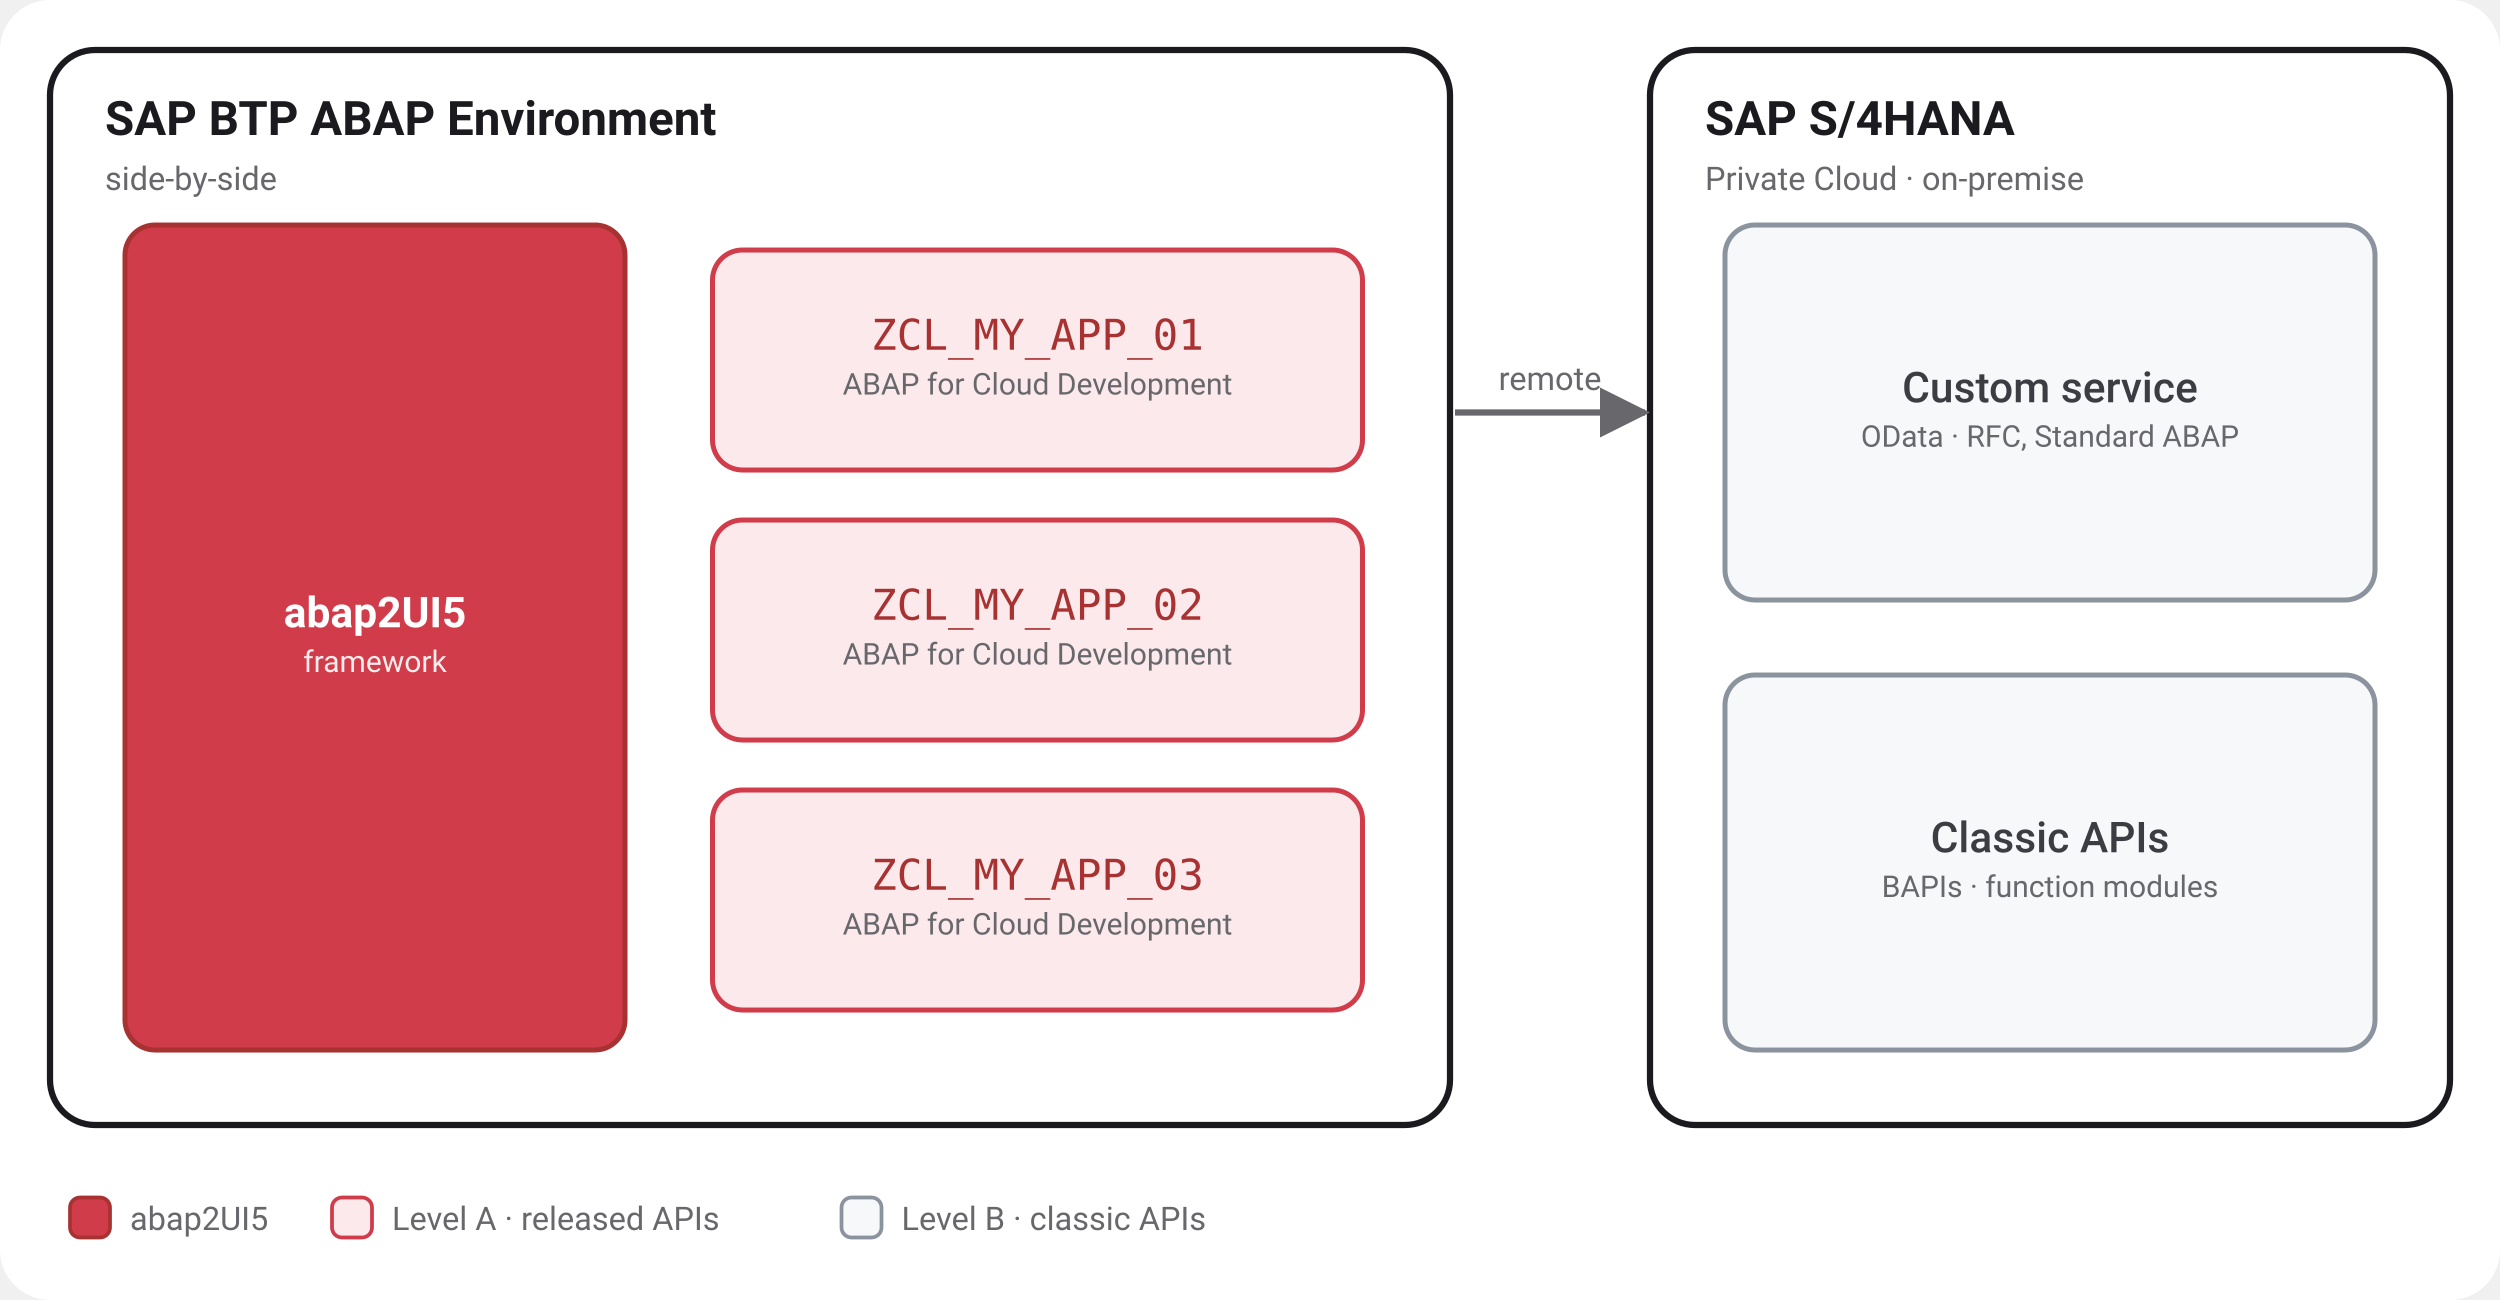
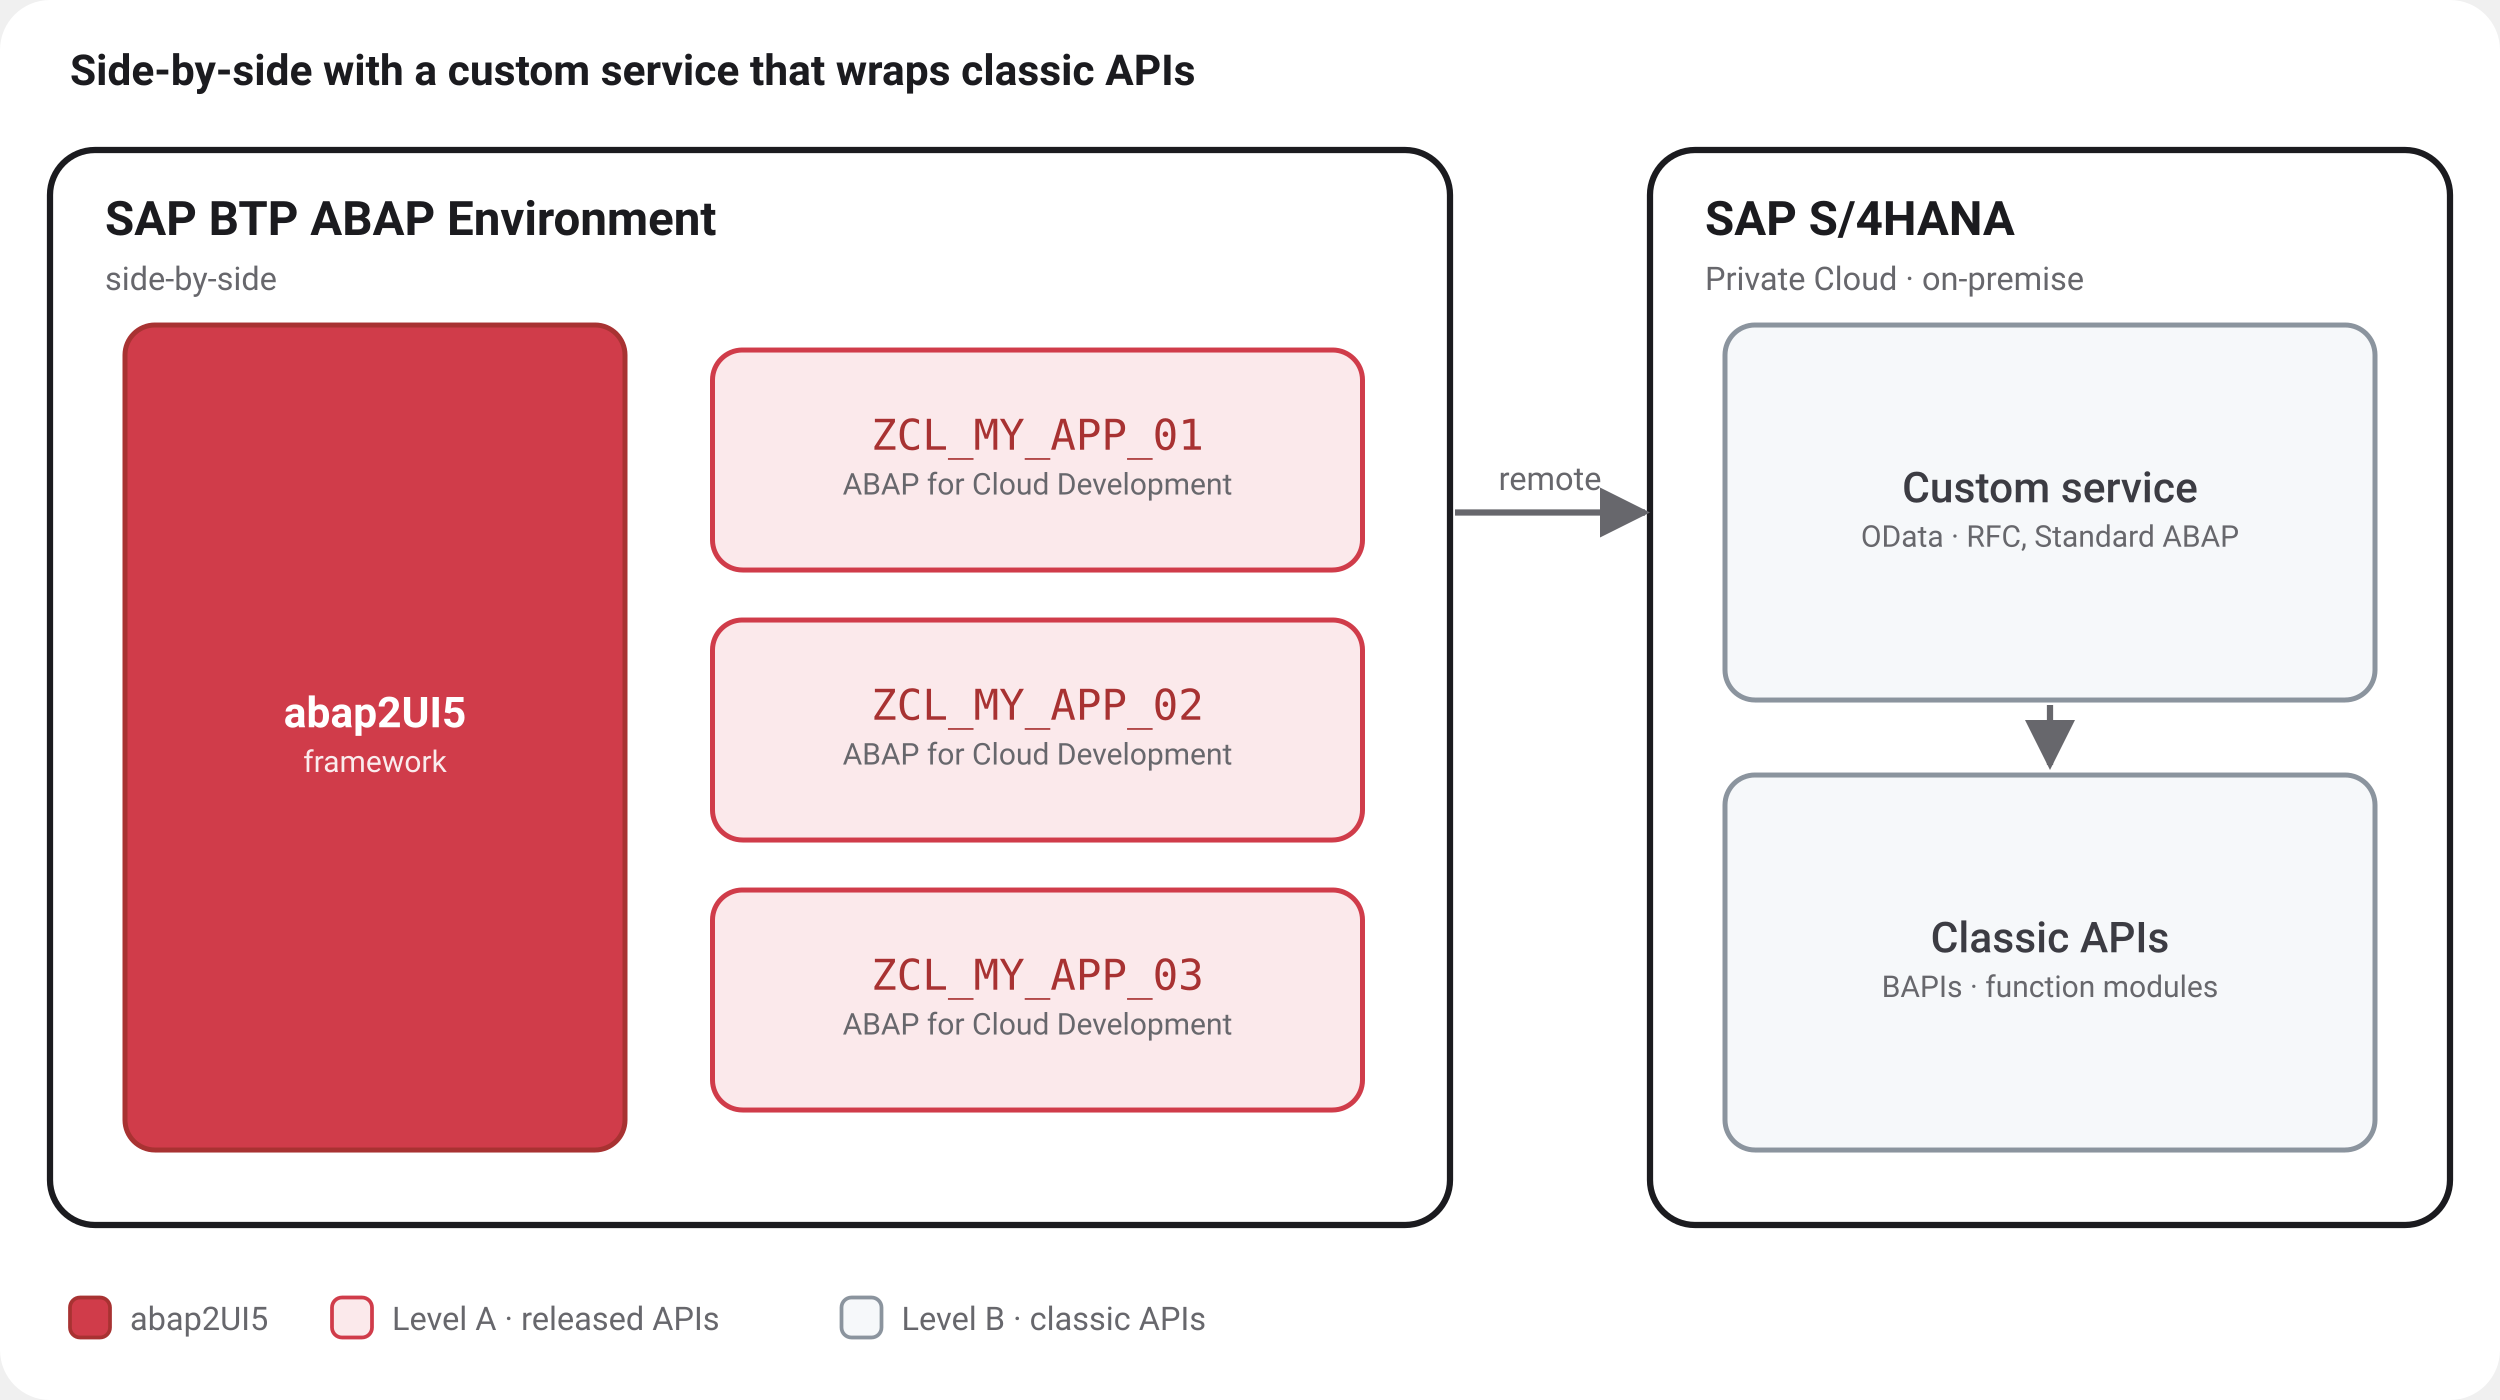
- <svg xmlns="http://www.w3.org/2000/svg" viewBox="0 0 1000 520" width="1000" height="520" role="img" aria-label="Side-by-side extension with a custom service: the apps on SAP BTP stay Level A and call a service on S/4HANA that wraps classic APIs in Standard ABAP">
+ <svg xmlns="http://www.w3.org/2000/svg" viewBox="0 0 1000 560" width="1000" height="560" role="img" aria-label="Side-by-side extension with a custom service: the apps on SAP BTP stay Level A and call a service on S/4HANA that wraps classic APIs in Standard ABAP">
  <style data-dark="">@media (prefers-color-scheme:dark){[fill="#ffffff"]{fill:#0f1522}[fill="#f6f8fa"]{fill:#131a29}[fill="#1b1b1f"]{fill:#f1f4f9}[fill="#3c3c43"]{fill:#d8dee8}[fill="#67676c"]{fill:#9aa4b5}[fill="#fbe9eb"]{fill:#3a1d22}[fill="#d03c4a"]{fill:#f0606d}[fill="#a83232"]{fill:#ff8a95}[stroke="#8b949e"]{stroke:#6b778c}[stroke="#67676c"]{stroke:#6b778c}[stroke="#1b1b1f"]{stroke:#d8dee8}[stroke="#d03c4a"]{stroke:#f0606d}[stroke="#a83232"]{stroke:#ff8a95}}</style>
  <defs>
    <marker id="arr" viewBox="0 0 10 10" refX="9" refY="5" markerWidth="8" markerHeight="8" orient="auto-start-reverse">
      <path d="M0 0 L10 5 L0 10 z" fill="#67676c" />
    </marker>
  </defs>
-   <rect width="1000" height="520" rx="20" fill="#ffffff" />
-   <rect x="20" y="20" width="560" height="430" rx="18" fill="#ffffff" stroke="#1b1b1f" stroke-width="2.5" />
-   <text x="42" y="54" font-family="-apple-system, BlinkMacSystemFont, 'Segoe UI', Roboto, Helvetica, Arial, sans-serif" font-size="19" font-weight="600" fill="#1b1b1f">SAP BTP ABAP Environment</text>
-   <text x="42" y="76" font-family="-apple-system, BlinkMacSystemFont, 'Segoe UI', Roboto, Helvetica, Arial, sans-serif" font-size="13" fill="#67676c">side-by-side</text>
-   <rect x="50" y="90" width="200" height="330" rx="12" fill="#d03c4a" stroke="#a83232" stroke-width="2" />
-   <text x="150" y="250.9" text-anchor="middle" font-family="-apple-system, BlinkMacSystemFont, 'Segoe UI', Roboto, Helvetica, Arial, sans-serif" font-size="17" font-weight="600" fill="#ffffff">abap2UI5</text>
-   <text x="150" y="268.8" text-anchor="middle" font-family="-apple-system, BlinkMacSystemFont, 'Segoe UI', Roboto, Helvetica, Arial, sans-serif" font-size="12" fill="#ffffff" opacity="0.9">framework</text>
-   <rect x="285" y="100" width="260" height="88" rx="12" fill="#fbe9eb" stroke="#d03c4a" stroke-width="2" />
-   <text x="415" y="139.9" text-anchor="middle" font-family="ui-monospace, SFMono-Regular, Menlo, Consolas, monospace" font-size="17" font-weight="500" fill="#a83232">ZCL_MY_APP_01</text>
-   <text x="415" y="157.8" text-anchor="middle" font-family="-apple-system, BlinkMacSystemFont, 'Segoe UI', Roboto, Helvetica, Arial, sans-serif" font-size="12" fill="#67676c" opacity="1">ABAP for Cloud Development</text>
-   <rect x="285" y="208" width="260" height="88" rx="12" fill="#fbe9eb" stroke="#d03c4a" stroke-width="2" />
-   <text x="415" y="247.9" text-anchor="middle" font-family="ui-monospace, SFMono-Regular, Menlo, Consolas, monospace" font-size="17" font-weight="500" fill="#a83232">ZCL_MY_APP_02</text>
-   <text x="415" y="265.8" text-anchor="middle" font-family="-apple-system, BlinkMacSystemFont, 'Segoe UI', Roboto, Helvetica, Arial, sans-serif" font-size="12" fill="#67676c" opacity="1">ABAP for Cloud Development</text>
-   <rect x="285" y="316" width="260" height="88" rx="12" fill="#fbe9eb" stroke="#d03c4a" stroke-width="2" />
-   <text x="415" y="355.9" text-anchor="middle" font-family="ui-monospace, SFMono-Regular, Menlo, Consolas, monospace" font-size="17" font-weight="500" fill="#a83232">ZCL_MY_APP_03</text>
-   <text x="415" y="373.8" text-anchor="middle" font-family="-apple-system, BlinkMacSystemFont, 'Segoe UI', Roboto, Helvetica, Arial, sans-serif" font-size="12" fill="#67676c" opacity="1">ABAP for Cloud Development</text>
-   <rect x="660" y="20" width="320" height="430" rx="18" fill="#ffffff" stroke="#1b1b1f" stroke-width="2.5" />
-   <text x="682" y="54" font-family="-apple-system, BlinkMacSystemFont, 'Segoe UI', Roboto, Helvetica, Arial, sans-serif" font-size="19" font-weight="600" fill="#1b1b1f">SAP S/4HANA</text>
-   <text x="682" y="76" font-family="-apple-system, BlinkMacSystemFont, 'Segoe UI', Roboto, Helvetica, Arial, sans-serif" font-size="13" fill="#67676c">Private Cloud · on-premise</text>
-   <rect x="690" y="90" width="260" height="150" rx="12" fill="#f6f8fa" stroke="#8b949e" stroke-width="2" />
-   <text x="820" y="160.9" text-anchor="middle" font-family="-apple-system, BlinkMacSystemFont, 'Segoe UI', Roboto, Helvetica, Arial, sans-serif" font-size="17" font-weight="500" fill="#3c3c43">Custom service</text>
-   <text x="820" y="178.7" text-anchor="middle" font-family="-apple-system, BlinkMacSystemFont, 'Segoe UI', Roboto, Helvetica, Arial, sans-serif" font-size="12" fill="#67676c" opacity="1">OData · RFC, Standard ABAP</text>
-   <rect x="690" y="270" width="260" height="150" rx="12" fill="#f6f8fa" stroke="#8b949e" stroke-width="2" />
-   <text x="820" y="340.9" text-anchor="middle" font-family="-apple-system, BlinkMacSystemFont, 'Segoe UI', Roboto, Helvetica, Arial, sans-serif" font-size="17" font-weight="500" fill="#3c3c43">Classic APIs</text>
-   <text x="820" y="358.8" text-anchor="middle" font-family="-apple-system, BlinkMacSystemFont, 'Segoe UI', Roboto, Helvetica, Arial, sans-serif" font-size="12" fill="#67676c" opacity="1">BAPIs · function modules</text>
-   <line x1="582" y1="165" x2="658" y2="165" stroke="#67676c" stroke-width="2.5" marker-end="url(#arr)" />
-   <text x="620" y="156" text-anchor="middle" font-family="-apple-system, BlinkMacSystemFont, 'Segoe UI', Roboto, Helvetica, Arial, sans-serif" font-size="13" fill="#67676c">remote</text>
-   <rect x="28" y="479" width="16" height="16" rx="4" fill="#d03c4a" stroke="#a83232" stroke-width="1.5" />
-   <text x="52" y="492" font-family="-apple-system, BlinkMacSystemFont, 'Segoe UI', Roboto, Helvetica, Arial, sans-serif" font-size="13" fill="#67676c">abap2UI5</text>
-   <rect x="132.8" y="479" width="16" height="16" rx="4" fill="#fbe9eb" stroke="#d03c4a" stroke-width="1.5" />
-   <text x="156.8" y="492" font-family="-apple-system, BlinkMacSystemFont, 'Segoe UI', Roboto, Helvetica, Arial, sans-serif" font-size="13" fill="#67676c">Level A · released APIs</text>
-   <rect x="336.6" y="479" width="16" height="16" rx="4" fill="#f6f8fa" stroke="#8b949e" stroke-width="1.5" />
-   <text x="360.6" y="492" font-family="-apple-system, BlinkMacSystemFont, 'Segoe UI', Roboto, Helvetica, Arial, sans-serif" font-size="13" fill="#67676c">Level B · classic APIs</text>
+   <rect width="1000" height="560" rx="20" fill="#ffffff" />
+   <text x="28" y="34" font-family="-apple-system, BlinkMacSystemFont, 'Segoe UI', Roboto, Helvetica, Arial, sans-serif" font-size="17" font-weight="700" fill="#1b1b1f">Side-by-side with a custom service that wraps classic APIs</text>
+   <g transform="translate(0,40)">
+     <rect x="20" y="20" width="560" height="430" rx="18" fill="#ffffff" stroke="#1b1b1f" stroke-width="2.5" />
+     <text x="42" y="54" font-family="-apple-system, BlinkMacSystemFont, 'Segoe UI', Roboto, Helvetica, Arial, sans-serif" font-size="19" font-weight="600" fill="#1b1b1f">SAP BTP ABAP Environment</text>
+     <text x="42" y="76" font-family="-apple-system, BlinkMacSystemFont, 'Segoe UI', Roboto, Helvetica, Arial, sans-serif" font-size="13" fill="#67676c">side-by-side</text>
+     <rect x="50" y="90" width="200" height="330" rx="12" fill="#d03c4a" stroke="#a83232" stroke-width="2" />
+     <text x="150" y="250.9" text-anchor="middle" font-family="-apple-system, BlinkMacSystemFont, 'Segoe UI', Roboto, Helvetica, Arial, sans-serif" font-size="17" font-weight="600" fill="#ffffff">abap2UI5</text>
+     <text x="150" y="268.8" text-anchor="middle" font-family="-apple-system, BlinkMacSystemFont, 'Segoe UI', Roboto, Helvetica, Arial, sans-serif" font-size="12" fill="#ffffff" opacity="0.9">framework</text>
+     <rect x="285" y="100" width="260" height="88" rx="12" fill="#fbe9eb" stroke="#d03c4a" stroke-width="2" />
+     <text x="415" y="139.9" text-anchor="middle" font-family="ui-monospace, SFMono-Regular, Menlo, Consolas, monospace" font-size="17" font-weight="500" fill="#a83232">ZCL_MY_APP_01</text>
+     <text x="415" y="157.8" text-anchor="middle" font-family="-apple-system, BlinkMacSystemFont, 'Segoe UI', Roboto, Helvetica, Arial, sans-serif" font-size="12" fill="#67676c" opacity="1">ABAP for Cloud Development</text>
+     <rect x="285" y="208" width="260" height="88" rx="12" fill="#fbe9eb" stroke="#d03c4a" stroke-width="2" />
+     <text x="415" y="247.9" text-anchor="middle" font-family="ui-monospace, SFMono-Regular, Menlo, Consolas, monospace" font-size="17" font-weight="500" fill="#a83232">ZCL_MY_APP_02</text>
+     <text x="415" y="265.8" text-anchor="middle" font-family="-apple-system, BlinkMacSystemFont, 'Segoe UI', Roboto, Helvetica, Arial, sans-serif" font-size="12" fill="#67676c" opacity="1">ABAP for Cloud Development</text>
+     <rect x="285" y="316" width="260" height="88" rx="12" fill="#fbe9eb" stroke="#d03c4a" stroke-width="2" />
+     <text x="415" y="355.9" text-anchor="middle" font-family="ui-monospace, SFMono-Regular, Menlo, Consolas, monospace" font-size="17" font-weight="500" fill="#a83232">ZCL_MY_APP_03</text>
+     <text x="415" y="373.8" text-anchor="middle" font-family="-apple-system, BlinkMacSystemFont, 'Segoe UI', Roboto, Helvetica, Arial, sans-serif" font-size="12" fill="#67676c" opacity="1">ABAP for Cloud Development</text>
+     <rect x="660" y="20" width="320" height="430" rx="18" fill="#ffffff" stroke="#1b1b1f" stroke-width="2.5" />
+     <text x="682" y="54" font-family="-apple-system, BlinkMacSystemFont, 'Segoe UI', Roboto, Helvetica, Arial, sans-serif" font-size="19" font-weight="600" fill="#1b1b1f">SAP S/4HANA</text>
+     <text x="682" y="76" font-family="-apple-system, BlinkMacSystemFont, 'Segoe UI', Roboto, Helvetica, Arial, sans-serif" font-size="13" fill="#67676c">Private Cloud · on-premise</text>
+     <rect x="690" y="90" width="260" height="150" rx="12" fill="#f6f8fa" stroke="#8b949e" stroke-width="2" />
+     <text x="820" y="160.9" text-anchor="middle" font-family="-apple-system, BlinkMacSystemFont, 'Segoe UI', Roboto, Helvetica, Arial, sans-serif" font-size="17" font-weight="500" fill="#3c3c43">Custom service</text>
+     <text x="820" y="178.7" text-anchor="middle" font-family="-apple-system, BlinkMacSystemFont, 'Segoe UI', Roboto, Helvetica, Arial, sans-serif" font-size="12" fill="#67676c" opacity="1">OData · RFC, Standard ABAP</text>
+     <rect x="690" y="270" width="260" height="150" rx="12" fill="#f6f8fa" stroke="#8b949e" stroke-width="2" />
+     <text x="820" y="340.9" text-anchor="middle" font-family="-apple-system, BlinkMacSystemFont, 'Segoe UI', Roboto, Helvetica, Arial, sans-serif" font-size="17" font-weight="500" fill="#3c3c43">Classic APIs</text>
+     <text x="820" y="358.8" text-anchor="middle" font-family="-apple-system, BlinkMacSystemFont, 'Segoe UI', Roboto, Helvetica, Arial, sans-serif" font-size="12" fill="#67676c" opacity="1">BAPIs · function modules</text>
+     <line x1="582" y1="165" x2="658" y2="165" stroke="#67676c" stroke-width="2.5" marker-end="url(#arr)" />
+     <text x="620" y="156" text-anchor="middle" font-family="-apple-system, BlinkMacSystemFont, 'Segoe UI', Roboto, Helvetica, Arial, sans-serif" font-size="13" fill="#67676c">remote</text>
+     <rect x="28" y="479" width="16" height="16" rx="4" fill="#d03c4a" stroke="#a83232" stroke-width="1.5" />
+     <text x="52" y="492" font-family="-apple-system, BlinkMacSystemFont, 'Segoe UI', Roboto, Helvetica, Arial, sans-serif" font-size="13" fill="#67676c">abap2UI5</text>
+     <rect x="132.8" y="479" width="16" height="16" rx="4" fill="#fbe9eb" stroke="#d03c4a" stroke-width="1.5" />
+     <text x="156.8" y="492" font-family="-apple-system, BlinkMacSystemFont, 'Segoe UI', Roboto, Helvetica, Arial, sans-serif" font-size="13" fill="#67676c">Level A · released APIs</text>
+     <rect x="336.6" y="479" width="16" height="16" rx="4" fill="#f6f8fa" stroke="#8b949e" stroke-width="1.5" />
+     <text x="360.6" y="492" font-family="-apple-system, BlinkMacSystemFont, 'Segoe UI', Roboto, Helvetica, Arial, sans-serif" font-size="13" fill="#67676c">Level B · classic APIs</text>
+     <line x1="820" y1="242" x2="820" y2="266" stroke="#67676c" stroke-width="2.5" marker-end="url(#arr)" />
+   </g>
</svg>
